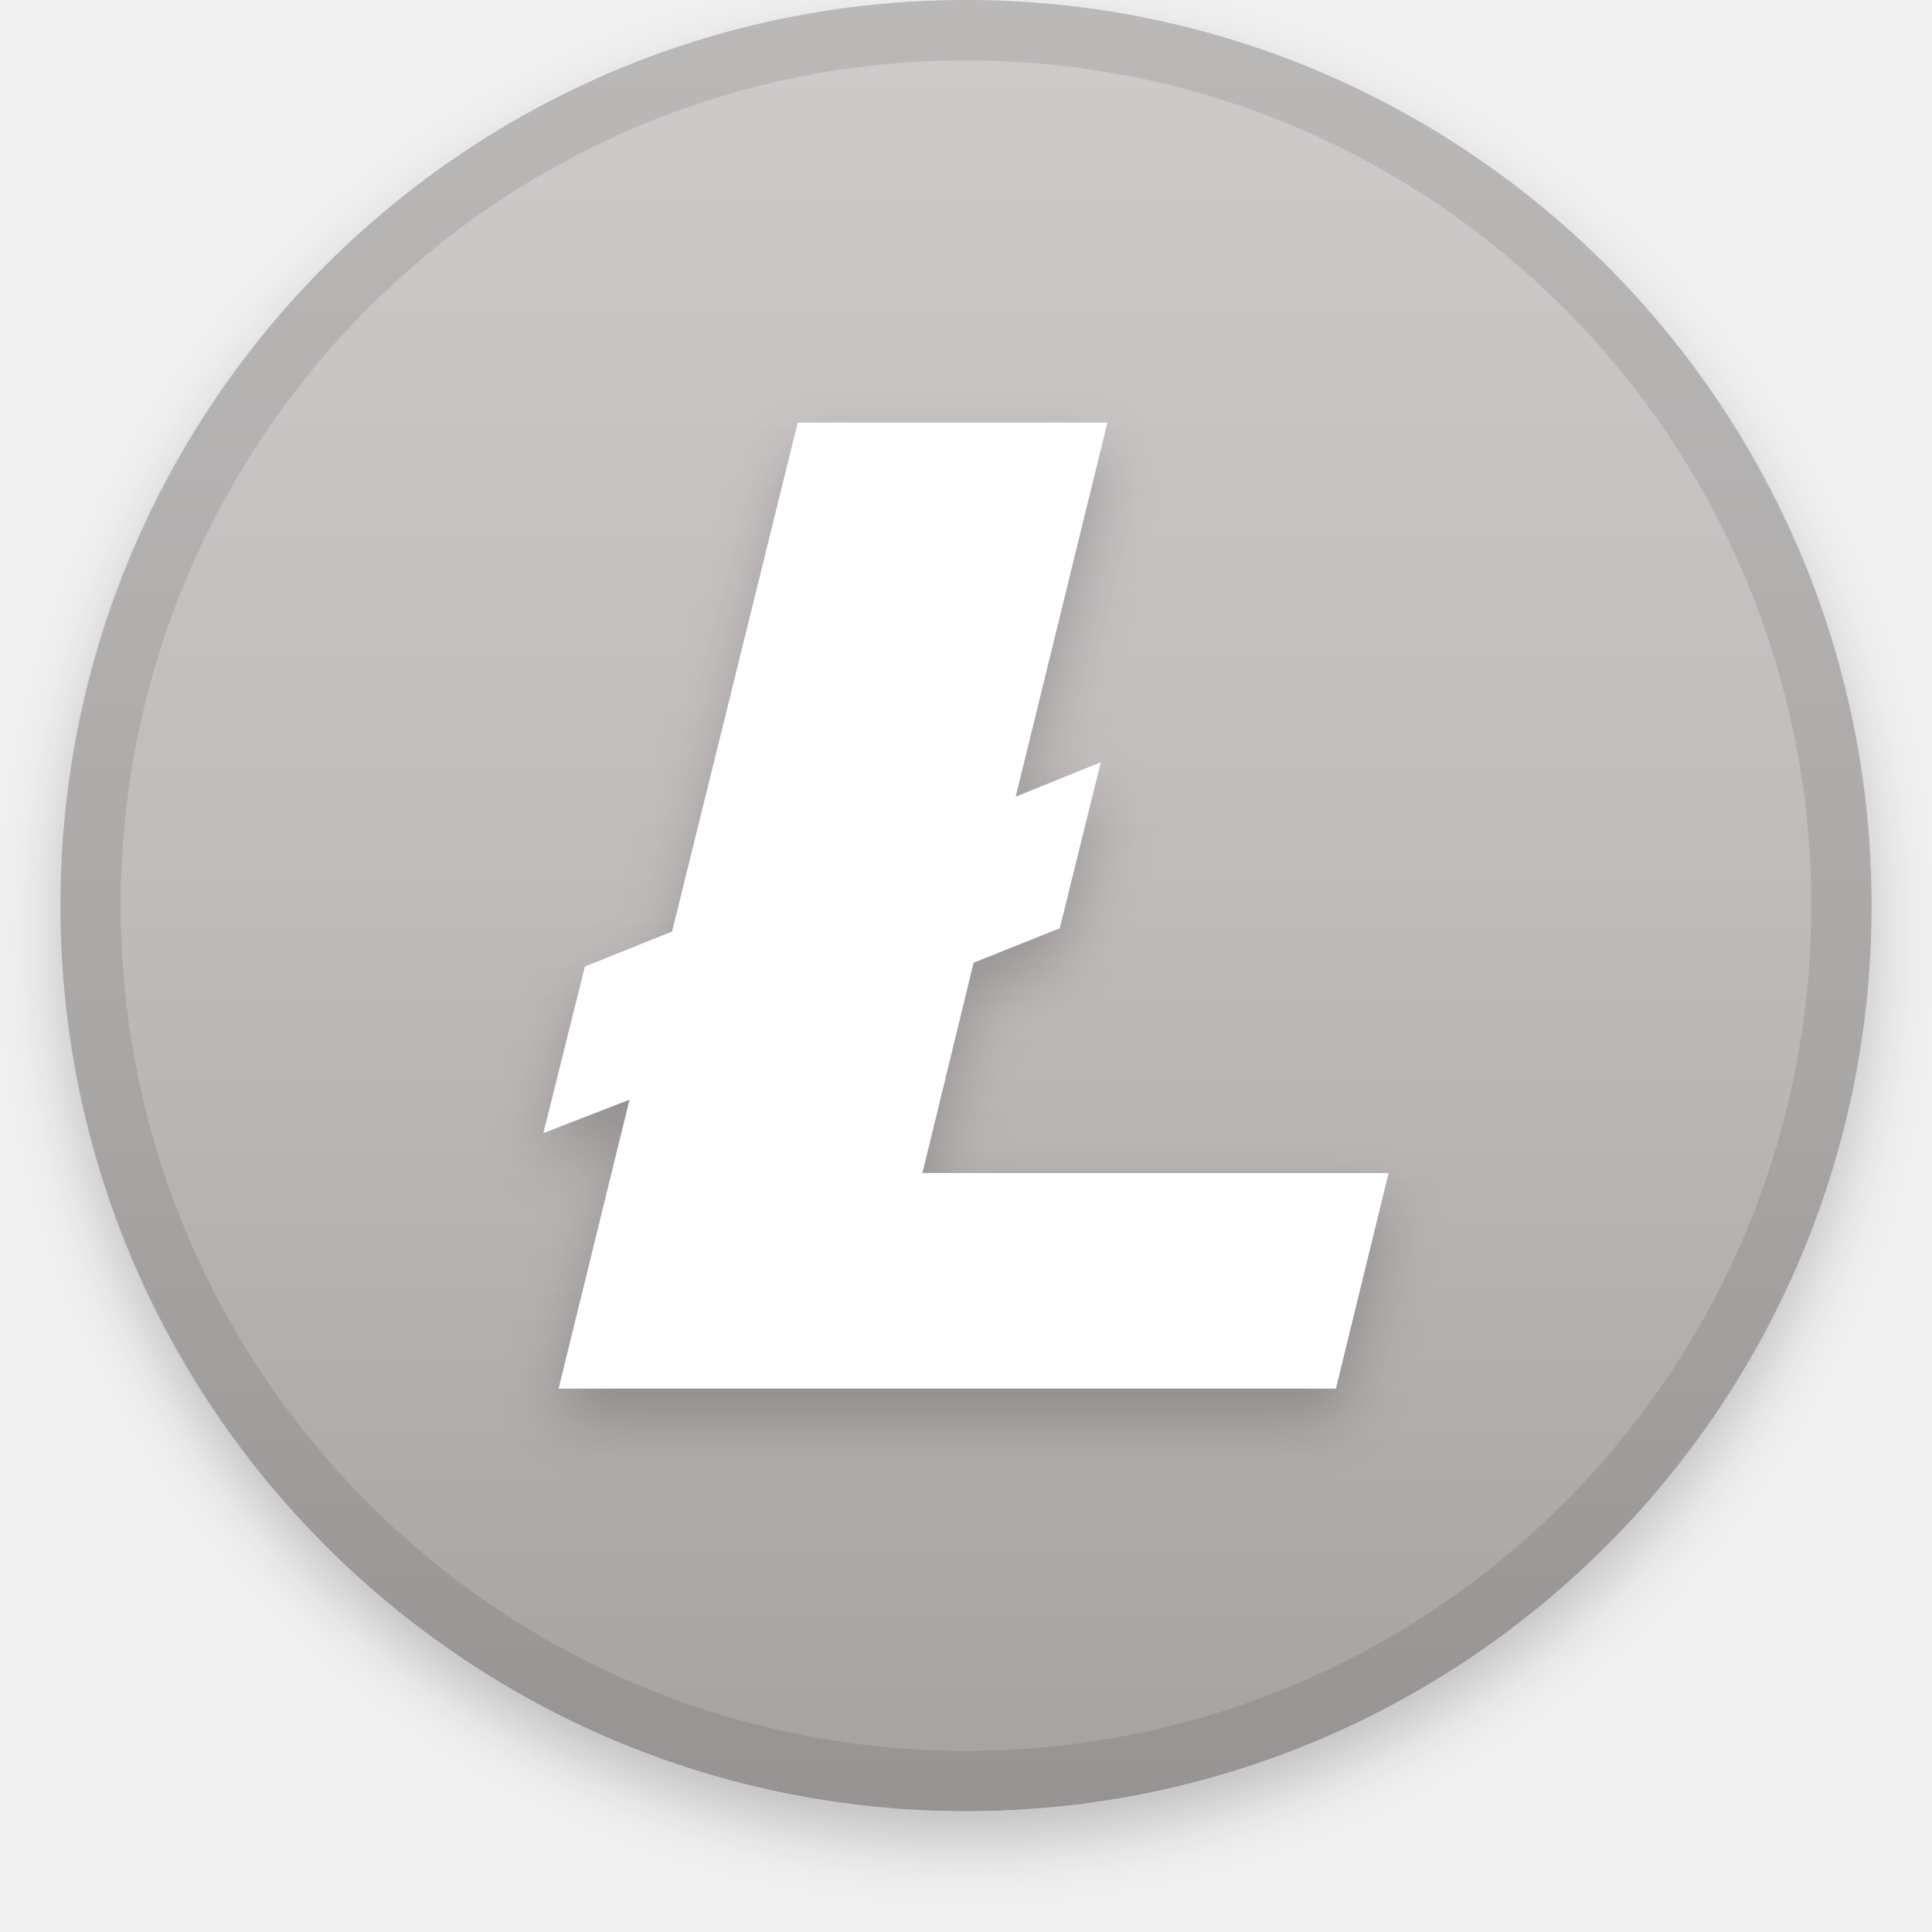
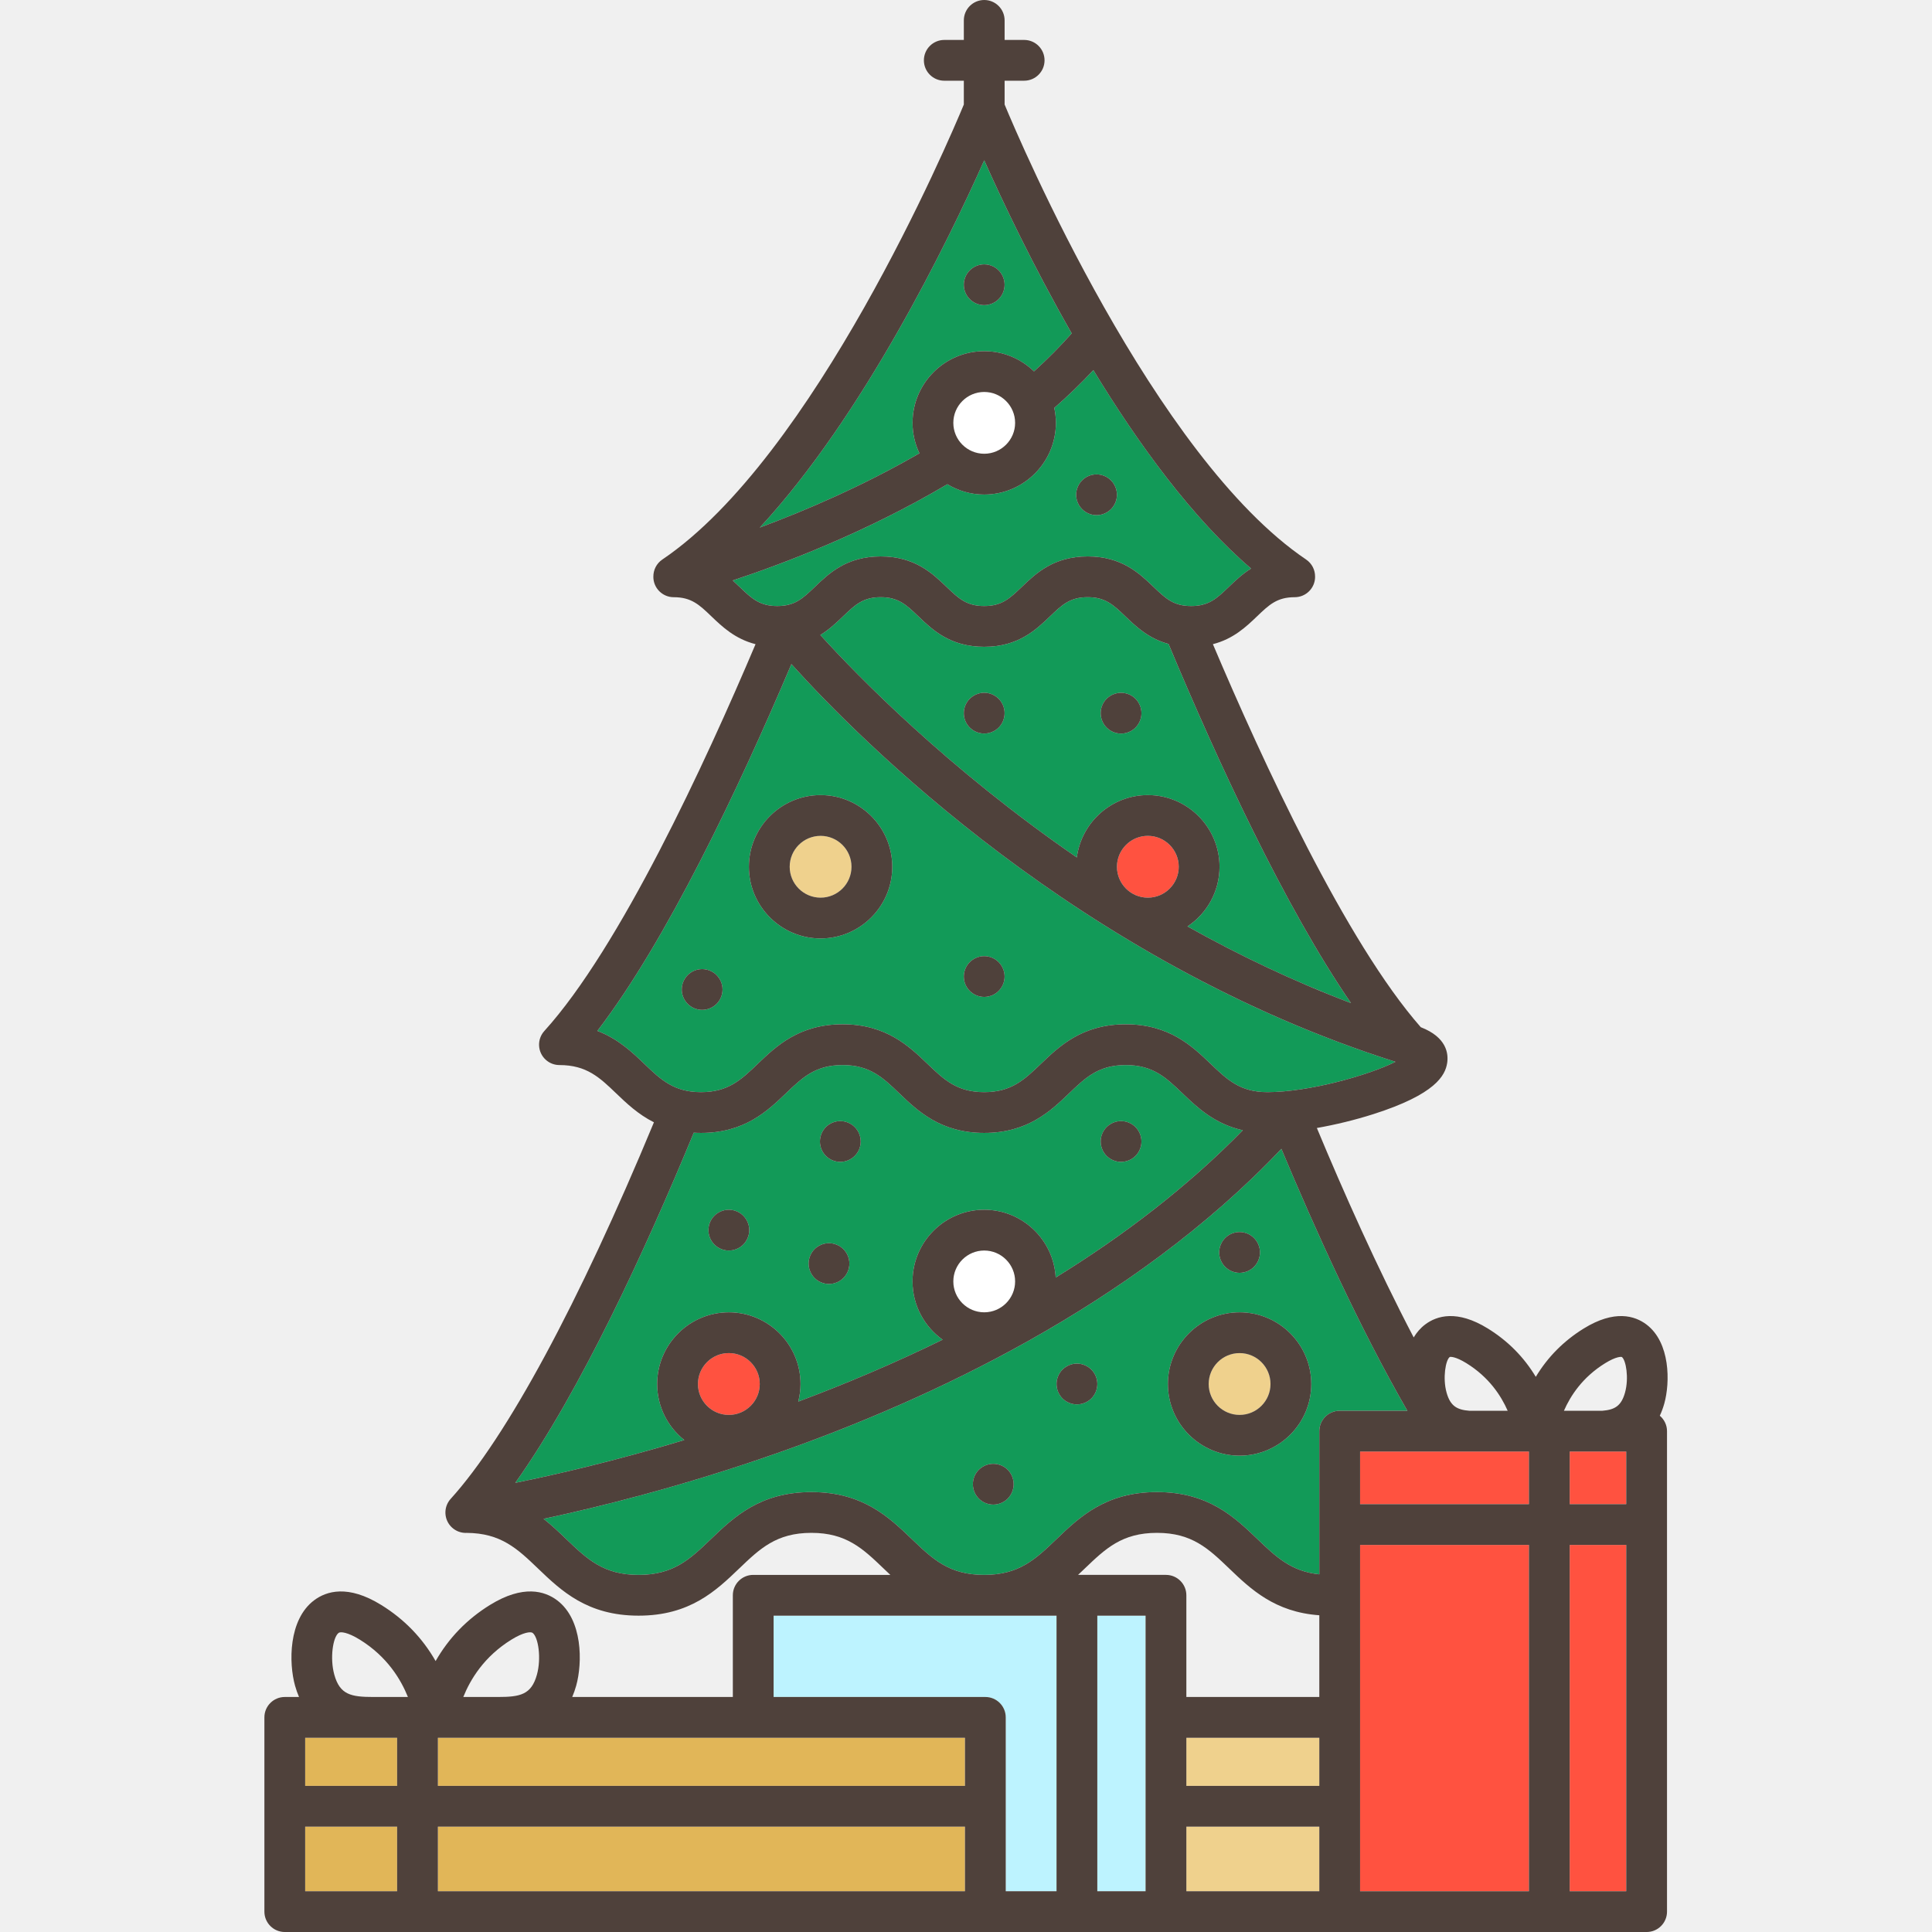
- <svg xmlns="http://www.w3.org/2000/svg" xmlns:xlink="http://www.w3.org/1999/xlink" width="32" height="32" viewBox="0 0 32 32">
-   <defs>
-     <filter id="a" width="111.7%" height="111.7%" x="-5.8%" y="-4.2%" filterUnits="objectBoundingBox">
-       <feOffset dy=".5" in="SourceAlpha" result="shadowOffsetOuter1" />
-       <feGaussianBlur in="shadowOffsetOuter1" result="shadowBlurOuter1" stdDeviation=".5" />
-       <feComposite in="shadowBlurOuter1" in2="SourceAlpha" operator="out" result="shadowBlurOuter1" />
-       <feColorMatrix in="shadowBlurOuter1" values="0 0 0 0 0 0 0 0 0 0 0 0 0 0 0 0 0 0 0.199 0" />
-     </filter>
-     <filter id="d" width="125%" height="121.9%" x="-12.5%" y="-7.8%" filterUnits="objectBoundingBox">
-       <feOffset dy=".5" in="SourceAlpha" result="shadowOffsetOuter1" />
-       <feGaussianBlur in="shadowOffsetOuter1" result="shadowBlurOuter1" stdDeviation=".5" />
-       <feColorMatrix in="shadowBlurOuter1" values="0 0 0 0 0 0 0 0 0 0 0 0 0 0 0 0 0 0 0.204 0" />
-     </filter>
-     <linearGradient id="c" x1="50%" x2="50%" y1="0%" y2="100%">
-       <stop offset="0%" stop-color="#FFF" stop-opacity=".5" />
-       <stop offset="100%" stop-opacity=".5" />
-     </linearGradient>
-     <circle id="b" cx="16" cy="15" r="15" />
-     <path id="e" d="M10.427 18.214L9 18.768l.688-2.759 1.444-.58L13.213 7h5.129l-1.519 6.196 1.41-.571-.68 2.75-1.427.571-.848 3.483H23L22.127 23H9.252z" />
-   </defs>
-   <g fill="none" fill-rule="evenodd">
-     <use fill="#000" filter="url(#a)" xlink:href="#b" />
-     <use fill="#BFBBBB" xlink:href="#b" />
-     <use fill="url(#c)" style="mix-blend-mode:soft-light" xlink:href="#b" />
-     <circle cx="16" cy="15" r="14.5" stroke="#000" stroke-opacity=".097" />
-     <use fill="#000" filter="url(#d)" xlink:href="#e" />
-     <use fill="#FFF" xlink:href="#e" />
+ <svg xmlns="http://www.w3.org/2000/svg" version="1.1" id="Layer_1" viewBox="0 0 511.996 511.996" xml:space="preserve">
+   <g>
+     <path style="fill:#129A58;" d="M174.156,366.773c0-10.475,8.522-18.998,18.994-18.998c10.474,0,18.994,8.523,18.994,18.998   c0,1.612-0.223,3.17-0.604,4.664c12.383-4.633,25.309-10.069,38.261-16.412c-4.817-3.449-7.973-9.078-7.973-15.441   c0-10.474,8.522-18.994,18.996-18.994c10.126,0,18.402,7.971,18.942,17.964c17.765-10.961,34.775-23.869,49.58-39.026   c-7.494-1.677-12.119-6.087-15.982-9.791c-4.367-4.184-7.816-7.489-15.026-7.489c-7.208,0-10.655,3.304-15.02,7.488   c-4.879,4.676-10.948,10.494-22.501,10.494c-11.552,0-17.622-5.819-22.499-10.494c-4.365-4.184-7.812-7.489-15.02-7.489   c-7.209,0-10.656,3.305-15.022,7.489c-4.877,4.675-10.948,10.494-22.499,10.494c-0.66,0-1.298-0.024-1.923-0.061   c-12.681,30.711-30.032,68.516-47.3,92.796c10.498-2.126,26.251-5.742,44.79-11.343   C176.971,378.143,174.156,372.784,174.156,366.773z M293.274,298.684c1.008-1.008,2.401-1.585,3.818-1.585   c1.429,0,2.821,0.576,3.818,1.585c1.01,1.008,1.585,2.401,1.585,3.818c0,1.429-0.576,2.821-1.585,3.83   c-0.996,0.996-2.388,1.573-3.818,1.573c-1.417,0-2.809-0.576-3.818-1.573c-1.008-1.008-1.585-2.401-1.585-3.83   C291.689,301.085,292.265,299.692,293.274,298.684z M218.861,298.684c1.008-1.008,2.401-1.585,3.83-1.585   c1.417,0,2.809,0.576,3.818,1.585s1.585,2.401,1.585,3.818c0,1.429-0.576,2.821-1.585,3.818c-1.008,1.008-2.401,1.585-3.818,1.585   c-1.429,0-2.823-0.576-3.83-1.585c-0.996-0.996-1.573-2.389-1.573-3.818C217.289,301.085,217.864,299.692,218.861,298.684z    M215.859,331.039c1.022-1.008,2.401-1.585,3.83-1.585c1.417,0,2.809,0.576,3.818,1.585s1.585,2.401,1.585,3.818   c0,1.429-0.576,2.809-1.585,3.818c-1.008,1.008-2.401,1.585-3.818,1.585c-1.429,0-2.823-0.576-3.83-1.585   c-0.996-1.008-1.573-2.401-1.573-3.818C214.288,333.44,214.863,332.048,215.859,331.039z M189.327,322.179   c1.008-1.008,2.401-1.585,3.818-1.585c1.43,0,2.823,0.576,3.831,1.585c0.996,0.996,1.584,2.389,1.584,3.818   c0,1.417-0.587,2.809-1.584,3.818c-1.008,1.008-2.401,1.585-3.831,1.585c-1.417,0-2.809-0.576-3.818-1.585   c-1.008-1.008-1.585-2.401-1.585-3.818C187.742,324.568,188.319,323.175,189.327,322.179z" />
+     <path style="fill:#129A58;" d="M200.799,281.938c4.877-4.675,10.948-10.494,22.499-10.494c11.551,0,17.621,5.818,22.498,10.494   c4.365,4.184,7.812,7.489,15.022,7.489c7.211,0,10.659-3.305,15.025-7.489c4.876-4.675,10.947-10.493,22.496-10.493   c11.553,0,17.625,5.818,22.501,10.493c4.367,4.184,7.816,7.489,15.026,7.489c10.955,0,26.859-4.475,33.948-8.039   c-83.697-26.511-142.055-85.391-160.086-105.399c-14.142,33.315-33.144,73.401-51.43,97.21c5.489,2.081,9.24,5.654,12.458,8.739   c4.365,4.184,7.812,7.489,15.022,7.489S196.435,286.122,200.799,281.938z M257.004,254.971c1.008-1.008,2.401-1.585,3.818-1.585   c1.429,0,2.821,0.576,3.818,1.585c1.01,1.008,1.585,2.401,1.585,3.818c0,1.429-0.576,2.809-1.585,3.818   c-0.996,1.008-2.388,1.585-3.818,1.585c-1.417,0-2.809-0.576-3.818-1.585c-1.008-0.996-1.585-2.389-1.585-3.818   C255.419,257.372,255.996,255.979,257.004,254.971z M217.464,210.704c10.474,0,18.994,8.523,18.994,18.998   c0,10.473-8.522,18.992-18.994,18.992c-10.475,0-18.996-8.521-18.996-18.992C198.469,219.227,206.99,210.704,217.464,210.704z    M180.671,262.222c0-1.417,0.576-2.809,1.584-3.818c1.01-1.008,2.401-1.585,3.819-1.585c1.417,0,2.809,0.576,3.818,1.585   c1.008,1.008,1.585,2.401,1.585,3.818s-0.576,2.809-1.585,3.818c-1.008,1.008-2.401,1.585-3.818,1.585   c-1.418,0-2.809-0.576-3.819-1.585C181.246,265.031,180.671,263.639,180.671,262.222z" />
+   </g>
+   <path style="fill:#EFD18D;" d="M217.464,237.889c4.517,0,8.189-3.673,8.189-8.187c0-4.518-3.674-8.193-8.189-8.193  c-4.517,0-8.19,3.675-8.19,8.193C209.274,234.216,212.949,237.889,217.464,237.889z" />
+   <path style="fill:#FF5240;" d="M184.961,366.773c0,4.514,3.674,8.187,8.189,8.187c4.517,0,8.189-3.673,8.189-8.187  c0-4.518-3.673-8.193-8.189-8.193C188.635,358.582,184.961,362.257,184.961,366.773z" />
+   <path style="fill:#FFFFFF;" d="M252.635,339.586c0,4.517,3.675,8.19,8.19,8.19c4.517,0,8.189-3.674,8.189-8.19  c0-4.515-3.674-8.189-8.189-8.189C256.31,331.397,252.635,335.071,252.635,339.586z" />
+   <rect x="116.045" y="484.073" style="fill:#E1B658;" width="139.675" height="17.118" />
+   <path style="fill:#129A58;" d="M215.946,155.531c3.753-3.597,8.424-8.074,17.45-8.074c9.027,0,13.697,4.477,17.449,8.074  c3.185,3.053,5.29,5.07,9.977,5.07c4.685,0,6.788-2.017,9.973-5.069c3.754-3.597,8.426-8.074,17.453-8.074  c9.028,0,13.699,4.477,17.452,8.074c3.185,3.053,5.29,5.07,9.977,5.07c4.687,0,6.79-2.017,9.977-5.069  c1.677-1.608,3.54-3.388,5.891-4.87c-15.526-13.286-29.862-32.962-41.791-52.581c-3.179,3.41-6.633,6.758-10.355,10.012  c0.274,1.28,0.424,2.605,0.424,3.966c0,10.474-8.522,18.994-18.994,18.994c-3.574,0-6.907-1.01-9.766-2.733  c-21.439,12.694-43.156,20.966-56.883,25.5c0.635,0.577,1.24,1.154,1.82,1.708c3.184,3.053,5.289,5.07,9.974,5.07  C210.656,160.601,212.76,158.584,215.946,155.531z M286.778,127.301c0.996-1.008,2.389-1.585,3.818-1.585  c1.418,0,2.809,0.576,3.819,1.585c1.008,1.008,1.584,2.401,1.584,3.818c0,1.417-0.575,2.809-1.584,3.818  c-1.01,1.008-2.401,1.585-3.819,1.585c-1.417,0-2.809-0.576-3.818-1.585c-1.008-1.008-1.585-2.401-1.585-3.818  C285.193,129.702,285.77,128.309,286.778,127.301z" />
+   <path style="fill:#FF5240;" d="M295.998,229.702c0,4.514,3.674,8.187,8.189,8.187c4.517,0,8.189-3.673,8.189-8.187  c0-4.518-3.674-8.193-8.189-8.193S295.998,225.184,295.998,229.702z" />
+   <path style="fill:#FFFFFF;" d="M252.635,112.06c0,4.515,3.675,8.189,8.19,8.189c4.517,0,8.189-3.674,8.189-8.189  c0-4.515-3.674-8.189-8.189-8.189C256.31,103.87,252.635,107.544,252.635,112.06z" />
+   <g>
+     <rect x="80.868" y="484.073" style="fill:#E1B658;" width="24.368" height="17.118" />
+     <rect x="80.868" y="460.518" style="fill:#E1B658;" width="24.368" height="12.751" />
+   </g>
+   <g>
+     <path style="fill:#129A58;" d="M241.83,112.06c0-10.474,8.522-18.994,18.996-18.994c5.122,0,9.768,2.047,13.187,5.353   c3.637-3.284,6.974-6.654,9.992-10.075c-10.302-18.027-18.356-35.051-23.181-45.866c-9.605,21.528-31.994,67.657-59.479,97.329   c12.079-4.496,27.296-10.996,42.307-19.677C242.496,117.676,241.83,114.947,241.83,112.06z M257.004,71.642   c1.008-1.008,2.401-1.585,3.818-1.585c1.429,0,2.821,0.576,3.818,1.585c1.01,1.008,1.585,2.401,1.585,3.818   c0,1.417-0.576,2.809-1.585,3.818c-0.996,1.008-2.388,1.585-3.818,1.585c-1.417,0-2.809-0.576-3.818-1.585   c-1.008-0.996-1.585-2.389-1.585-3.818C255.419,74.043,255.996,72.651,257.004,71.642z" />
+     <path style="fill:#129A58;" d="M298.224,163.333c-3.185-3.053-5.29-5.07-9.977-5.07c-4.686,0-6.79,2.017-9.977,5.07   c-3.752,3.597-8.423,8.074-17.449,8.074c-9.028,0-13.699-4.477-17.453-8.074c-3.184-3.052-5.287-5.069-9.973-5.069   c-4.685,0-6.788,2.017-9.973,5.069c-1.71,1.638-3.614,3.454-6.027,4.951c9.876,10.88,33.736,35.359,67.977,58.95   c1.217-9.309,9.18-16.528,18.815-16.528c10.474,0,18.994,8.523,18.994,18.998c0,6.589-3.376,12.401-8.487,15.808   c13.407,7.505,27.889,14.472,43.329,20.32c-17.585-25.602-35.332-64.056-48.349-95.178   C304.373,169.225,301.04,166.032,298.224,163.333z M264.639,192.817c-0.996,0.996-2.388,1.573-3.818,1.573   c-1.417,0-2.809-0.576-3.818-1.573c-1.008-1.008-1.585-2.401-1.585-3.818c0-1.429,0.576-2.821,1.585-3.83   c1.008-0.996,2.401-1.585,3.818-1.585c1.429,0,2.821,0.588,3.818,1.585c1.01,1.008,1.585,2.401,1.585,3.83   C266.225,190.415,265.648,191.808,264.639,192.817z M300.908,192.817c-0.996,1.008-2.388,1.585-3.818,1.585   c-1.417,0-2.809-0.576-3.818-1.585c-1.008-1.008-1.585-2.401-1.585-3.818c0-1.429,0.576-2.821,1.585-3.83   c1.008-0.996,2.401-1.573,3.818-1.573c1.429,0,2.821,0.576,3.818,1.573c1.01,1.008,1.585,2.401,1.585,3.83   C302.494,190.415,301.918,191.808,300.908,192.817z" />
+   </g>
+   <rect x="116.045" y="460.518" style="fill:#E1B658;" width="139.675" height="12.751" />
+   <g>
+     <rect x="360.435" y="384.665" style="fill:#FF5240;" width="44.746" height="13.953" />
+     <rect x="360.435" y="409.421" style="fill:#FF5240;" width="44.746" height="91.772" />
+   </g>
+   <path style="fill:#EFD18D;" d="M328.501,358.582c-4.517,0-8.189,3.675-8.189,8.193c0,4.514,3.674,8.187,8.189,8.187  c4.517,0,8.19-3.673,8.19-8.187C336.691,362.257,333.016,358.582,328.501,358.582z" />
+   <rect x="415.986" y="409.421" style="fill:#FF5240;" width="14.982" height="91.772" />
+   <path style="fill:#129A58;" d="M339.574,304.451c-39.299,41.538-93.831,66.681-133.58,80.622  c-25.055,8.788-47.067,14.26-61.939,17.429c2.195,1.728,4.146,3.593,6.018,5.387c5.52,5.291,9.88,9.47,19.156,9.47  c9.278,0,13.637-4.179,19.159-9.47c6.1-5.848,13.017-12.475,26.636-12.475c13.618,0,20.532,6.627,26.632,12.474  c5.521,5.291,9.881,9.47,19.159,9.47c9.278,0,13.637-4.179,19.159-9.47c6.1-5.848,13.016-12.475,26.636-12.475  c13.622,0,20.537,6.627,26.638,12.474c4.936,4.729,8.956,8.561,16.38,9.324v-37.947c0-2.983,2.419-5.403,5.403-5.403h17.934  C360.362,352.023,348.445,325.655,339.574,304.451z M267.053,397.143c-1.022,1.008-2.401,1.585-3.83,1.585  c-1.417,0-2.809-0.576-3.818-1.585s-1.585-2.401-1.585-3.818c0-1.429,0.576-2.821,1.585-3.83c1.008-0.996,2.401-1.573,3.818-1.573  c1.429,0,2.821,0.576,3.83,1.573c0.996,1.008,1.573,2.413,1.573,3.83S268.049,396.135,267.053,397.143z M289.216,370.598  c-1.01,0.996-2.401,1.573-3.819,1.573c-1.427,0-2.821-0.576-3.829-1.573c-0.996-1.008-1.574-2.401-1.574-3.83  c0-1.417,0.576-2.809,1.574-3.818c1.008-0.996,2.401-1.585,3.829-1.585c1.418,0,2.809,0.588,3.819,1.585  c1.008,1.008,1.584,2.401,1.584,3.818C290.799,368.197,290.224,369.59,289.216,370.598z M324.681,328.086  c0.996-1.008,2.388-1.585,3.818-1.585c1.427,0,2.821,0.576,3.818,1.585c1.008,1.008,1.585,2.401,1.585,3.818  c0,1.417-0.576,2.809-1.585,3.818c-0.996,1.008-2.401,1.585-3.818,1.585c-1.417,0-2.809-0.576-3.818-1.585  c-1.01-1.008-1.585-2.401-1.585-3.818C323.096,330.487,323.671,329.094,324.681,328.086z M328.501,385.766  c-10.474,0-18.994-8.521-18.994-18.992c0-10.475,8.522-18.998,18.994-18.998c10.475,0,18.996,8.523,18.996,18.998  C347.497,377.246,338.975,385.766,328.501,385.766z" />
+   <path style="fill:#BDF3FF;" d="M205.011,449.715h56.117c2.983,0,5.403,2.419,5.403,5.403v46.076h13.46v-73.031h-74.98V449.715z" />
+   <rect x="415.986" y="384.665" style="fill:#FF5240;" width="14.982" height="13.953" />
+   <rect x="290.802" y="428.162" style="fill:#BDF3FF;" width="12.793" height="73.031" />
+   <g>
+     <rect x="314.393" y="484.073" style="fill:#EFD18D;" width="35.235" height="17.118" />
+     <rect x="314.393" y="460.518" style="fill:#EFD18D;" width="35.235" height="12.751" />
+   </g>
+   <g>
+     <path style="fill:#4F413B;" d="M217.464,248.694c10.474,0,18.994-8.521,18.994-18.992c0-10.475-8.522-18.998-18.994-18.998   c-10.475,0-18.996,8.523-18.996,18.998C198.469,240.175,206.99,248.694,217.464,248.694z M217.464,221.509   c4.517,0,8.189,3.675,8.189,8.193c0,4.514-3.674,8.187-8.189,8.187c-4.517,0-8.19-3.673-8.19-8.187   C209.274,225.184,212.949,221.509,217.464,221.509z" />
+     <path style="fill:#4F413B;" d="M328.501,347.776c-10.474,0-18.994,8.523-18.994,18.998c0,10.473,8.522,18.992,18.994,18.992   c10.475,0,18.996-8.52,18.996-18.992C347.497,356.298,338.975,347.776,328.501,347.776z M328.501,374.961   c-4.517,0-8.189-3.673-8.189-8.187c0-4.518,3.674-8.193,8.189-8.193c4.517,0,8.19,3.675,8.19,8.193   C336.691,371.289,333.016,374.961,328.501,374.961z" />
+     <path style="fill:#4F413B;" d="M290.595,136.521c1.418,0,2.809-0.576,3.819-1.585c1.008-1.008,1.584-2.401,1.584-3.818   c0-1.417-0.575-2.809-1.584-3.818c-1.01-1.008-2.401-1.585-3.819-1.585c-1.427,0-2.821,0.576-3.818,1.585   c-1.008,1.008-1.585,2.401-1.585,3.818c0,1.417,0.576,2.809,1.585,3.818C287.787,135.945,289.18,136.521,290.595,136.521z" />
+     <path style="fill:#4F413B;" d="M260.822,80.863c1.429,0,2.821-0.576,3.818-1.585c1.01-1.008,1.585-2.401,1.585-3.818   s-0.576-2.809-1.585-3.818c-0.996-1.008-2.388-1.585-3.818-1.585c-1.417,0-2.809,0.576-3.818,1.585   c-1.008,1.008-1.585,2.401-1.585,3.818c0,1.429,0.576,2.821,1.585,3.818C258.013,80.286,259.405,80.863,260.822,80.863z" />
+     <path style="fill:#4F413B;" d="M260.822,183.584c-1.417,0-2.809,0.588-3.818,1.585c-1.008,1.008-1.585,2.401-1.585,3.83   c0,1.417,0.576,2.809,1.585,3.818c1.008,0.996,2.401,1.573,3.818,1.573c1.429,0,2.821-0.576,3.818-1.573   c1.01-1.008,1.585-2.401,1.585-3.818c0-1.429-0.576-2.821-1.585-3.83C263.642,184.172,262.251,183.584,260.822,183.584z" />
+     <path style="fill:#4F413B;" d="M297.091,183.596c-1.417,0-2.809,0.576-3.818,1.573c-1.008,1.008-1.585,2.401-1.585,3.83   c0,1.417,0.576,2.809,1.585,3.818c1.008,1.008,2.401,1.585,3.818,1.585c1.429,0,2.821-0.576,3.818-1.585   c1.01-1.008,1.585-2.401,1.585-3.818c0-1.429-0.576-2.821-1.585-3.83C299.912,184.172,298.52,183.596,297.091,183.596z" />
+     <path style="fill:#4F413B;" d="M260.822,264.191c1.429,0,2.821-0.576,3.818-1.585c1.01-1.008,1.585-2.389,1.585-3.818   c0-1.417-0.576-2.809-1.585-3.818c-0.996-1.008-2.388-1.585-3.818-1.585c-1.417,0-2.809,0.576-3.818,1.585   c-1.008,1.008-1.585,2.401-1.585,3.818c0,1.429,0.576,2.821,1.585,3.818C258.013,263.615,259.405,264.191,260.822,264.191z" />
+     <path style="fill:#4F413B;" d="M189.892,266.04c1.008-1.008,1.585-2.401,1.585-3.818c0-1.417-0.576-2.809-1.585-3.818   c-1.008-1.008-2.401-1.585-3.818-1.585c-1.418,0-2.809,0.576-3.819,1.585c-1.008,1.008-1.584,2.401-1.584,3.818   c0,1.417,0.576,2.809,1.584,3.818c1.01,1.008,2.401,1.585,3.819,1.585C187.491,267.625,188.883,267.048,189.892,266.04z" />
+     <path style="fill:#4F413B;" d="M297.091,307.904c1.429,0,2.821-0.576,3.818-1.573c1.01-1.008,1.585-2.401,1.585-3.83   c0-1.417-0.576-2.809-1.585-3.818c-0.996-1.008-2.388-1.585-3.818-1.585c-1.417,0-2.809,0.576-3.818,1.585   c-1.008,1.008-1.585,2.401-1.585,3.818c0,1.429,0.576,2.821,1.585,3.83C294.282,307.328,295.675,307.904,297.091,307.904z" />
+     <path style="fill:#4F413B;" d="M222.692,307.904c1.417,0,2.809-0.576,3.818-1.585c1.008-0.996,1.585-2.389,1.585-3.818   c0-1.417-0.576-2.809-1.585-3.818c-1.008-1.008-2.401-1.585-3.818-1.585c-1.429,0-2.823,0.576-3.83,1.585   c-0.996,1.008-1.573,2.401-1.573,3.818c0,1.429,0.576,2.821,1.573,3.818C219.869,307.328,221.262,307.904,222.692,307.904z" />
+     <path style="fill:#4F413B;" d="M219.69,340.26c1.417,0,2.809-0.576,3.818-1.585s1.585-2.389,1.585-3.818   c0-1.417-0.576-2.809-1.585-3.818c-1.008-1.008-2.401-1.585-3.818-1.585c-1.429,0-2.809,0.576-3.83,1.585   c-0.996,1.008-1.573,2.401-1.573,3.818c0,1.417,0.576,2.809,1.573,3.818C216.868,339.683,218.26,340.26,219.69,340.26z" />
+     <path style="fill:#4F413B;" d="M193.144,331.399c1.43,0,2.823-0.576,3.831-1.585c0.996-1.008,1.584-2.401,1.584-3.818   c0-1.429-0.587-2.821-1.584-3.818c-1.008-1.008-2.401-1.585-3.831-1.585c-1.417,0-2.809,0.576-3.818,1.585   c-1.008,0.996-1.585,2.389-1.585,3.818c0,1.417,0.576,2.809,1.585,3.818C190.336,330.823,191.729,331.399,193.144,331.399z" />
+     <path style="fill:#4F413B;" d="M263.223,387.923c-1.417,0-2.809,0.576-3.818,1.573c-1.008,1.008-1.585,2.401-1.585,3.83   c0,1.417,0.576,2.809,1.585,3.818c1.008,1.008,2.401,1.585,3.818,1.585c1.429,0,2.809-0.576,3.83-1.585   c0.996-1.008,1.573-2.401,1.573-3.818s-0.576-2.821-1.573-3.83C266.043,388.499,264.652,387.923,263.223,387.923z" />
+     <path style="fill:#4F413B;" d="M285.397,361.366c-1.427,0-2.821,0.588-3.829,1.585c-0.996,1.008-1.574,2.401-1.574,3.818   c0,1.429,0.576,2.821,1.574,3.83c1.008,0.996,2.401,1.573,3.829,1.573c1.418,0,2.809-0.576,3.819-1.573   c1.008-1.008,1.584-2.401,1.584-3.83c0-1.417-0.576-2.809-1.584-3.818C288.206,361.954,286.814,361.366,285.397,361.366z" />
+     <path style="fill:#4F413B;" d="M328.499,337.306c1.417,0,2.821-0.576,3.818-1.585c1.008-1.008,1.585-2.401,1.585-3.818   c0-1.417-0.576-2.809-1.585-3.818c-0.996-1.008-2.389-1.585-3.818-1.585c-1.429,0-2.821,0.576-3.818,1.585   c-1.01,1.008-1.585,2.401-1.585,3.818c0,1.417,0.576,2.809,1.585,3.818S327.082,337.306,328.499,337.306z" />
+     <path style="fill:#4F413B;" d="M436.302,350.986c-3.058-2.296-8.426-3.973-16.606,1.084c-5.313,3.284-9.551,7.573-12.699,12.804   c-3.148-5.231-7.385-9.521-12.696-12.803c-8.182-5.059-13.544-3.381-16.603-1.085c-1.262,0.947-2.262,2.127-3.057,3.444   c-9.702-18.532-18.681-38.741-25.662-55.503c4.91-0.861,10.076-2.113,14.957-3.668c16.503-5.255,19.077-10.264,19.577-13.573   c0.372-2.458-0.114-6.806-6.993-9.469c-19.824-22.553-41.973-70.546-55.093-101.507c5.445-1.394,8.842-4.638,11.702-7.378   c3.185-3.053,5.29-5.07,9.978-5.07c2.983,0,5.403-2.419,5.403-5.403c0-0.016-0.005-0.03-0.005-0.046   c0.018-1.753-0.813-3.48-2.375-4.535c-40.212-27.152-75.824-110.768-79.9-120.578v-6.311h5.181c2.983,0,5.403-2.419,5.403-5.403   s-2.419-5.403-5.403-5.403h-5.181V5.403c0-2.983-2.419-5.403-5.403-5.403c-2.983,0-5.403,2.419-5.403,5.403v5.182h-5.182   c-2.983,0-5.403,2.419-5.403,5.403s2.419,5.403,5.403,5.403h5.182v6.311c-4.076,9.81-39.688,93.425-79.901,120.578   c-1.562,1.054-2.392,2.782-2.375,4.535c0,0.016-0.005,0.03-0.005,0.046c0,2.982,2.417,5.4,5.399,5.403v0.001   c0.004,0,0.008-0.001,0.012-0.001c4.68,0.002,6.782,2.018,9.965,5.069c2.86,2.741,6.26,5.987,11.707,7.379   c-13.313,31.416-35.927,80.394-55.97,102.507c-2.004,2.211-1.836,5.628,0.375,7.631c1.034,0.938,2.333,1.4,3.627,1.4h0.001   c7.208,0,10.655,3.304,15.02,7.489c2.721,2.608,5.814,5.568,10.02,7.679c-19.915,48.026-38.968,83.355-53.862,99.788   c-2.004,2.21-1.836,5.627,0.375,7.631c1.034,0.935,2.329,1.397,3.622,1.399v0.001c0.061,0,0.124-0.011,0.185-0.013   c9.151,0.054,13.495,4.209,18.979,9.464c6.101,5.848,13.015,12.475,26.635,12.475s20.535-6.627,26.635-12.474   c5.521-5.291,9.882-9.47,19.161-9.47c9.277,0,13.635,4.179,19.155,9.47c0.575,0.552,1.166,1.111,1.761,1.67h-36.334   c-2.983,0-5.403,2.419-5.403,5.403v26.954h-42.567c0.397-0.926,0.755-1.922,1.059-3.013c1.671-6.018,1.773-17.48-5.068-22.617   c-3.25-2.441-8.972-4.203-17.773,1.235c-6.104,3.773-10.923,8.753-14.418,14.876c-3.496-6.124-8.315-11.104-14.419-14.875   c-8.799-5.44-14.52-3.675-17.771-1.237c-6.842,5.137-6.738,16.6-5.066,22.618c0.304,1.091,0.662,2.087,1.058,3.012h-3.773   c-2.983,0-5.403,2.419-5.403,5.403v51.478c0,2.983,2.419,5.403,5.403,5.403h360.899c2.983,0,5.403-2.419,5.403-5.403V379.265   c0-1.645-0.75-3.099-1.909-4.089c0.457-0.983,0.864-2.057,1.197-3.254C442.603,366.366,442.675,355.77,436.302,350.986z    M105.24,501.195H80.872v-17.118h24.368V501.195z M105.24,473.272H80.872V460.52h24.368V473.272z M98.985,449.715   c-5.946,0-8.911-0.582-10.389-5.904c-1.211-4.357-0.383-9.938,1.143-11.084c0.486-0.371,2.388-0.201,5.601,1.786   c7.296,4.508,10.901,10.588,12.765,15.203h-9.12V449.715z M384.185,359.626c0.122-0.095,1.476-0.194,4.433,1.635   c6.01,3.715,9.189,8.643,10.928,12.601H389.34c-3.276-0.269-5.005-1.286-5.99-4.831   C382.276,365.162,383.109,360.433,384.185,359.626z M358.024,265.83c-15.439-5.849-29.922-12.815-43.329-20.32   c5.111-3.407,8.487-9.219,8.487-15.808c0-10.475-8.522-18.998-18.994-18.998c-9.635,0-17.598,7.219-18.815,16.528   c-34.242-23.59-58.102-48.071-67.977-58.95c2.414-1.497,4.318-3.314,6.027-4.951c3.184-3.052,5.287-5.069,9.973-5.069   c4.685,0,6.788,2.017,9.973,5.069c3.754,3.597,8.426,8.074,17.453,8.074c9.026,0,13.697-4.477,17.449-8.074   c3.185-3.053,5.29-5.07,9.977-5.07c4.686,0,6.79,2.017,9.977,5.07c2.817,2.699,6.149,5.892,11.451,7.32   C322.693,201.774,340.438,240.227,358.024,265.83z M312.377,229.702c0,4.514-3.674,8.187-8.189,8.187   c-4.517,0-8.189-3.673-8.189-8.187c0-4.518,3.674-8.193,8.189-8.193S312.377,225.184,312.377,229.702z M260.827,42.478   c4.825,10.815,12.879,27.839,23.181,45.866c-3.019,3.422-6.356,6.792-9.992,10.075c-3.42-3.306-8.067-5.353-13.187-5.353   c-10.475,0-18.996,8.521-18.996,18.994c0,2.887,0.666,5.616,1.825,8.069c-15.011,8.681-30.228,15.181-42.307,19.677   C228.831,110.135,251.222,64.005,260.827,42.478z M269.016,112.06c0,4.515-3.674,8.189-8.189,8.189c-4.517,0-8.19-3.674-8.19-8.189   c0-4.515,3.675-8.189,8.19-8.189S269.016,107.544,269.016,112.06z M195.997,155.531c-0.579-0.555-1.184-1.131-1.82-1.708   c13.727-4.535,35.445-12.808,56.883-25.5c2.859,1.723,6.191,2.733,9.766,2.733c10.474,0,18.994-8.521,18.994-18.994   c0-1.36-0.15-2.686-0.424-3.966c3.722-3.252,7.176-6.601,10.355-10.012c11.929,19.619,26.265,39.295,41.791,52.581   c-2.351,1.48-4.214,3.262-5.891,4.87c-3.185,3.052-5.29,5.069-9.977,5.069c-4.687,0-6.79-2.017-9.977-5.07   c-3.753-3.597-8.424-8.074-17.452-8.074c-9.027,0-13.699,4.477-17.453,8.074c-3.184,3.052-5.287,5.069-9.973,5.069   s-6.79-2.017-9.977-5.07c-3.752-3.597-8.423-8.074-17.449-8.074c-9.026,0-13.697,4.477-17.45,8.074   c-3.184,3.053-5.289,5.07-9.974,5.07C201.286,160.601,199.182,158.584,195.997,155.531z M170.757,281.938   c-3.219-3.085-6.969-6.658-12.458-8.739c18.285-23.809,37.289-63.895,51.43-97.21c18.031,20.008,76.389,78.888,160.086,105.399   c-7.088,3.564-22.992,8.039-33.948,8.039c-7.211,0-10.66-3.305-15.026-7.489c-4.877-4.675-10.948-10.493-22.501-10.493   c-11.55,0-17.621,5.818-22.496,10.493c-4.366,4.184-7.815,7.489-15.025,7.489c-7.209,0-10.656-3.305-15.022-7.489   c-4.877-4.676-10.947-10.494-22.498-10.494s-17.622,5.819-22.499,10.494c-4.365,4.184-7.812,7.489-15.022,7.489   C178.569,289.427,175.122,286.122,170.757,281.938z M136.555,392.967c17.269-24.28,34.621-62.086,47.3-92.796   c0.625,0.037,1.263,0.061,1.923,0.061c11.551,0,17.622-5.819,22.499-10.494c4.365-4.184,7.812-7.489,15.022-7.489   c7.208,0,10.655,3.304,15.02,7.489c4.877,4.675,10.947,10.494,22.499,10.494c11.553,0,17.623-5.819,22.501-10.494   c4.365-4.184,7.812-7.488,15.02-7.488c7.211,0,10.66,3.305,15.026,7.489c3.865,3.704,8.488,8.114,15.982,9.791   c-14.806,15.157-31.815,28.065-49.58,39.026c-0.539-9.994-8.817-17.964-18.942-17.964c-10.475,0-18.996,8.52-18.996,18.994   c0,6.363,3.156,11.991,7.973,15.441c-12.952,6.343-25.878,11.779-38.261,16.412c0.379-1.496,0.604-3.053,0.604-4.664   c0-10.475-8.522-18.998-18.994-18.998c-10.474,0-18.994,8.523-18.994,18.998c0,6.01,2.815,11.368,7.188,14.851   C162.805,387.226,147.053,390.841,136.555,392.967z M269.016,339.586c0,4.517-3.674,8.19-8.189,8.19c-4.517,0-8.19-3.674-8.19-8.19   c0-4.515,3.675-8.189,8.19-8.189C265.342,331.397,269.016,335.071,269.016,339.586z M201.34,366.773   c0,4.514-3.673,8.187-8.189,8.187c-4.517,0-8.189-3.673-8.189-8.187c0-4.518,3.674-8.193,8.189-8.193   C197.667,358.582,201.34,362.257,201.34,366.773z M135.539,434.512c3.212-1.986,5.112-2.154,5.604-1.785   c1.525,1.145,2.353,6.726,1.143,11.084c-1.478,5.322-4.442,5.904-10.389,5.904h-9.122   C124.638,445.101,128.243,439.022,135.539,434.512z M255.725,501.195h-139.68v-17.118h139.681v17.118H255.725z M255.725,473.272   h-139.68V460.52h139.681v12.751H255.725z M279.99,501.195h-13.46v-46.076c0-2.983-2.419-5.403-5.403-5.403h-56.117v-21.552h74.98   V501.195z M303.59,501.195h-12.793v-73.031h12.793V501.195z M349.629,501.195h-35.235v-17.118h35.235V501.195z M349.629,473.272   h-35.235V460.52h35.235V473.272z M349.629,449.715h-35.235v-26.954c0-2.983-2.419-5.403-5.403-5.403h-23.298   c0.594-0.558,1.181-1.118,1.758-1.669c5.521-5.291,9.881-9.47,19.16-9.47c9.28,0,13.641,4.179,19.164,9.47   c5.67,5.433,12.051,11.533,23.854,12.37V449.715z M349.629,379.265v37.947c-7.423-0.761-11.443-4.593-16.38-9.324   c-6.101-5.847-13.018-12.474-26.638-12.474s-20.536,6.627-26.636,12.475c-5.521,5.291-9.881,9.47-19.159,9.47   c-9.278,0-13.637-4.179-19.159-9.47c-6.1-5.847-13.014-12.474-26.632-12.474c-13.621,0-20.536,6.627-26.636,12.475   c-5.521,5.291-9.881,9.47-19.159,9.47c-9.277,0-13.636-4.179-19.156-9.47c-1.873-1.795-3.824-3.661-6.019-5.387   c14.872-3.167,36.884-8.641,61.939-17.429c39.748-13.941,94.281-39.085,133.58-80.622c8.871,21.203,20.787,47.572,33.392,69.411   h-17.934C352.048,373.863,349.629,376.282,349.629,379.265z M405.18,501.195h-44.746v-91.77h44.746V501.195z M405.18,398.62   h-44.746v-13.953h44.746V398.62z M430.966,501.195h-14.981v-91.77h14.981V501.195z M430.966,398.62h-14.981v-13.953h14.981V398.62z    M430.649,369.03c-0.984,3.547-2.713,4.563-5.99,4.832h-10.204c1.734-3.957,4.908-8.884,10.923-12.601   c2.956-1.826,4.311-1.728,4.437-1.634C430.889,360.433,431.722,365.162,430.649,369.03z" />
  </g>
</svg>
